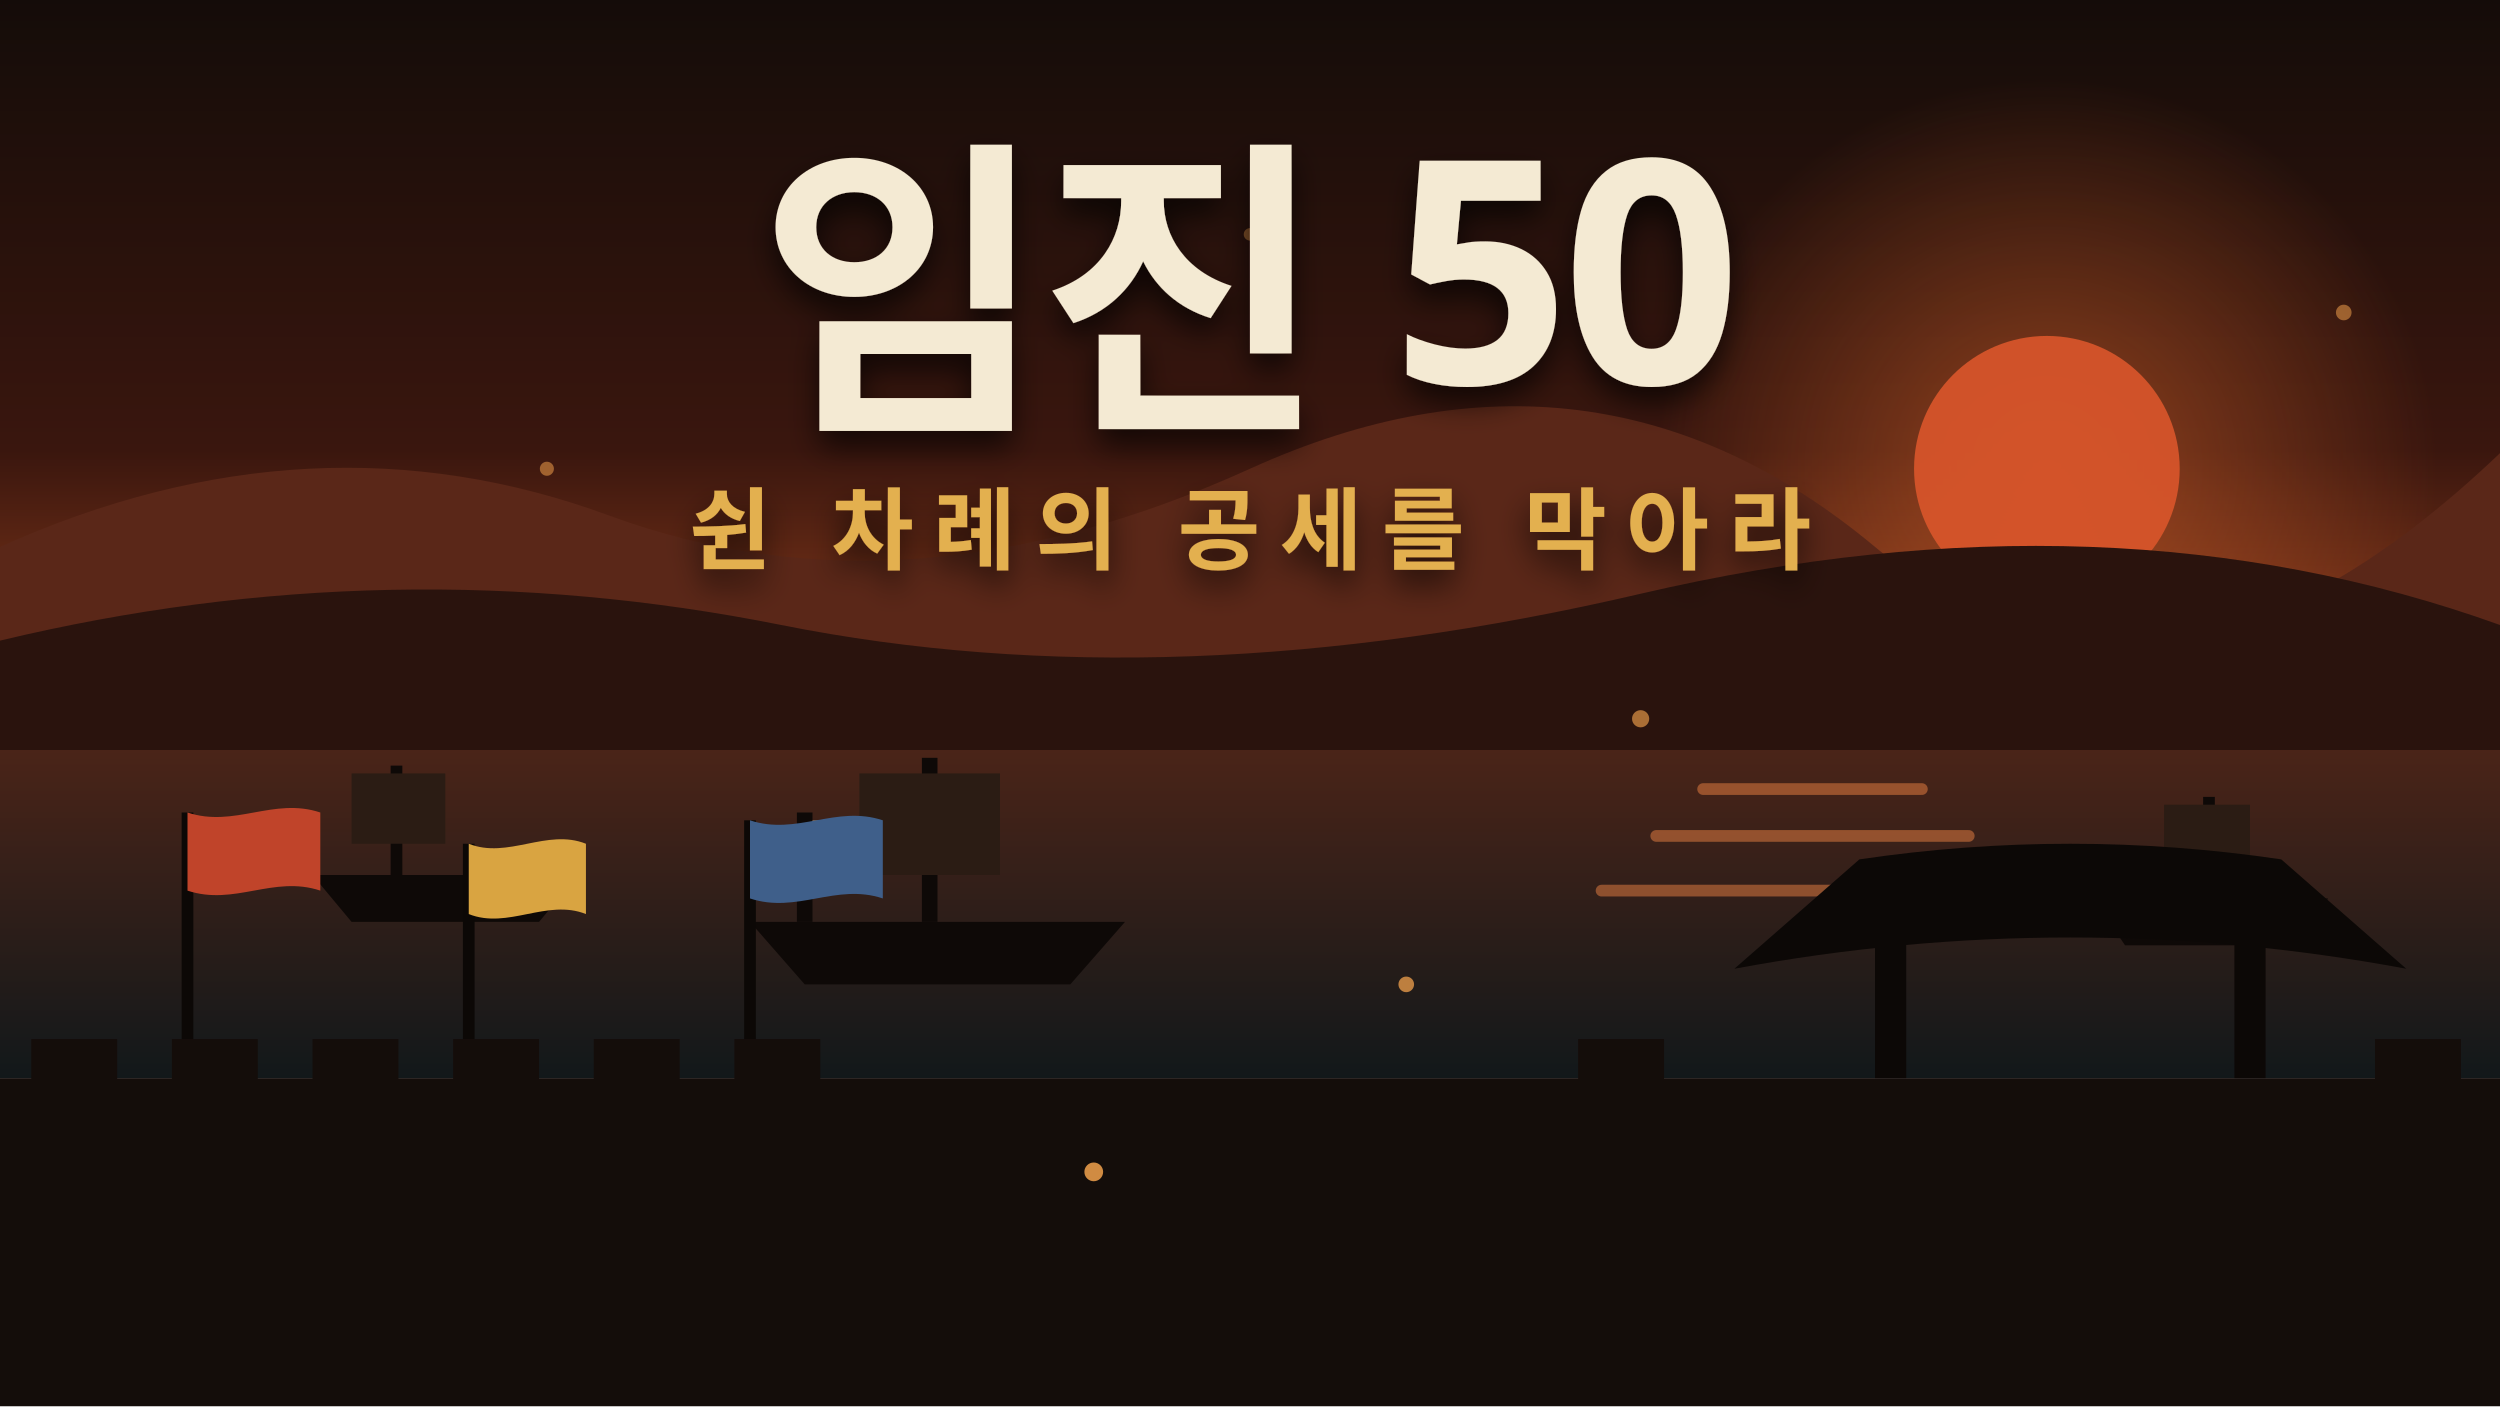
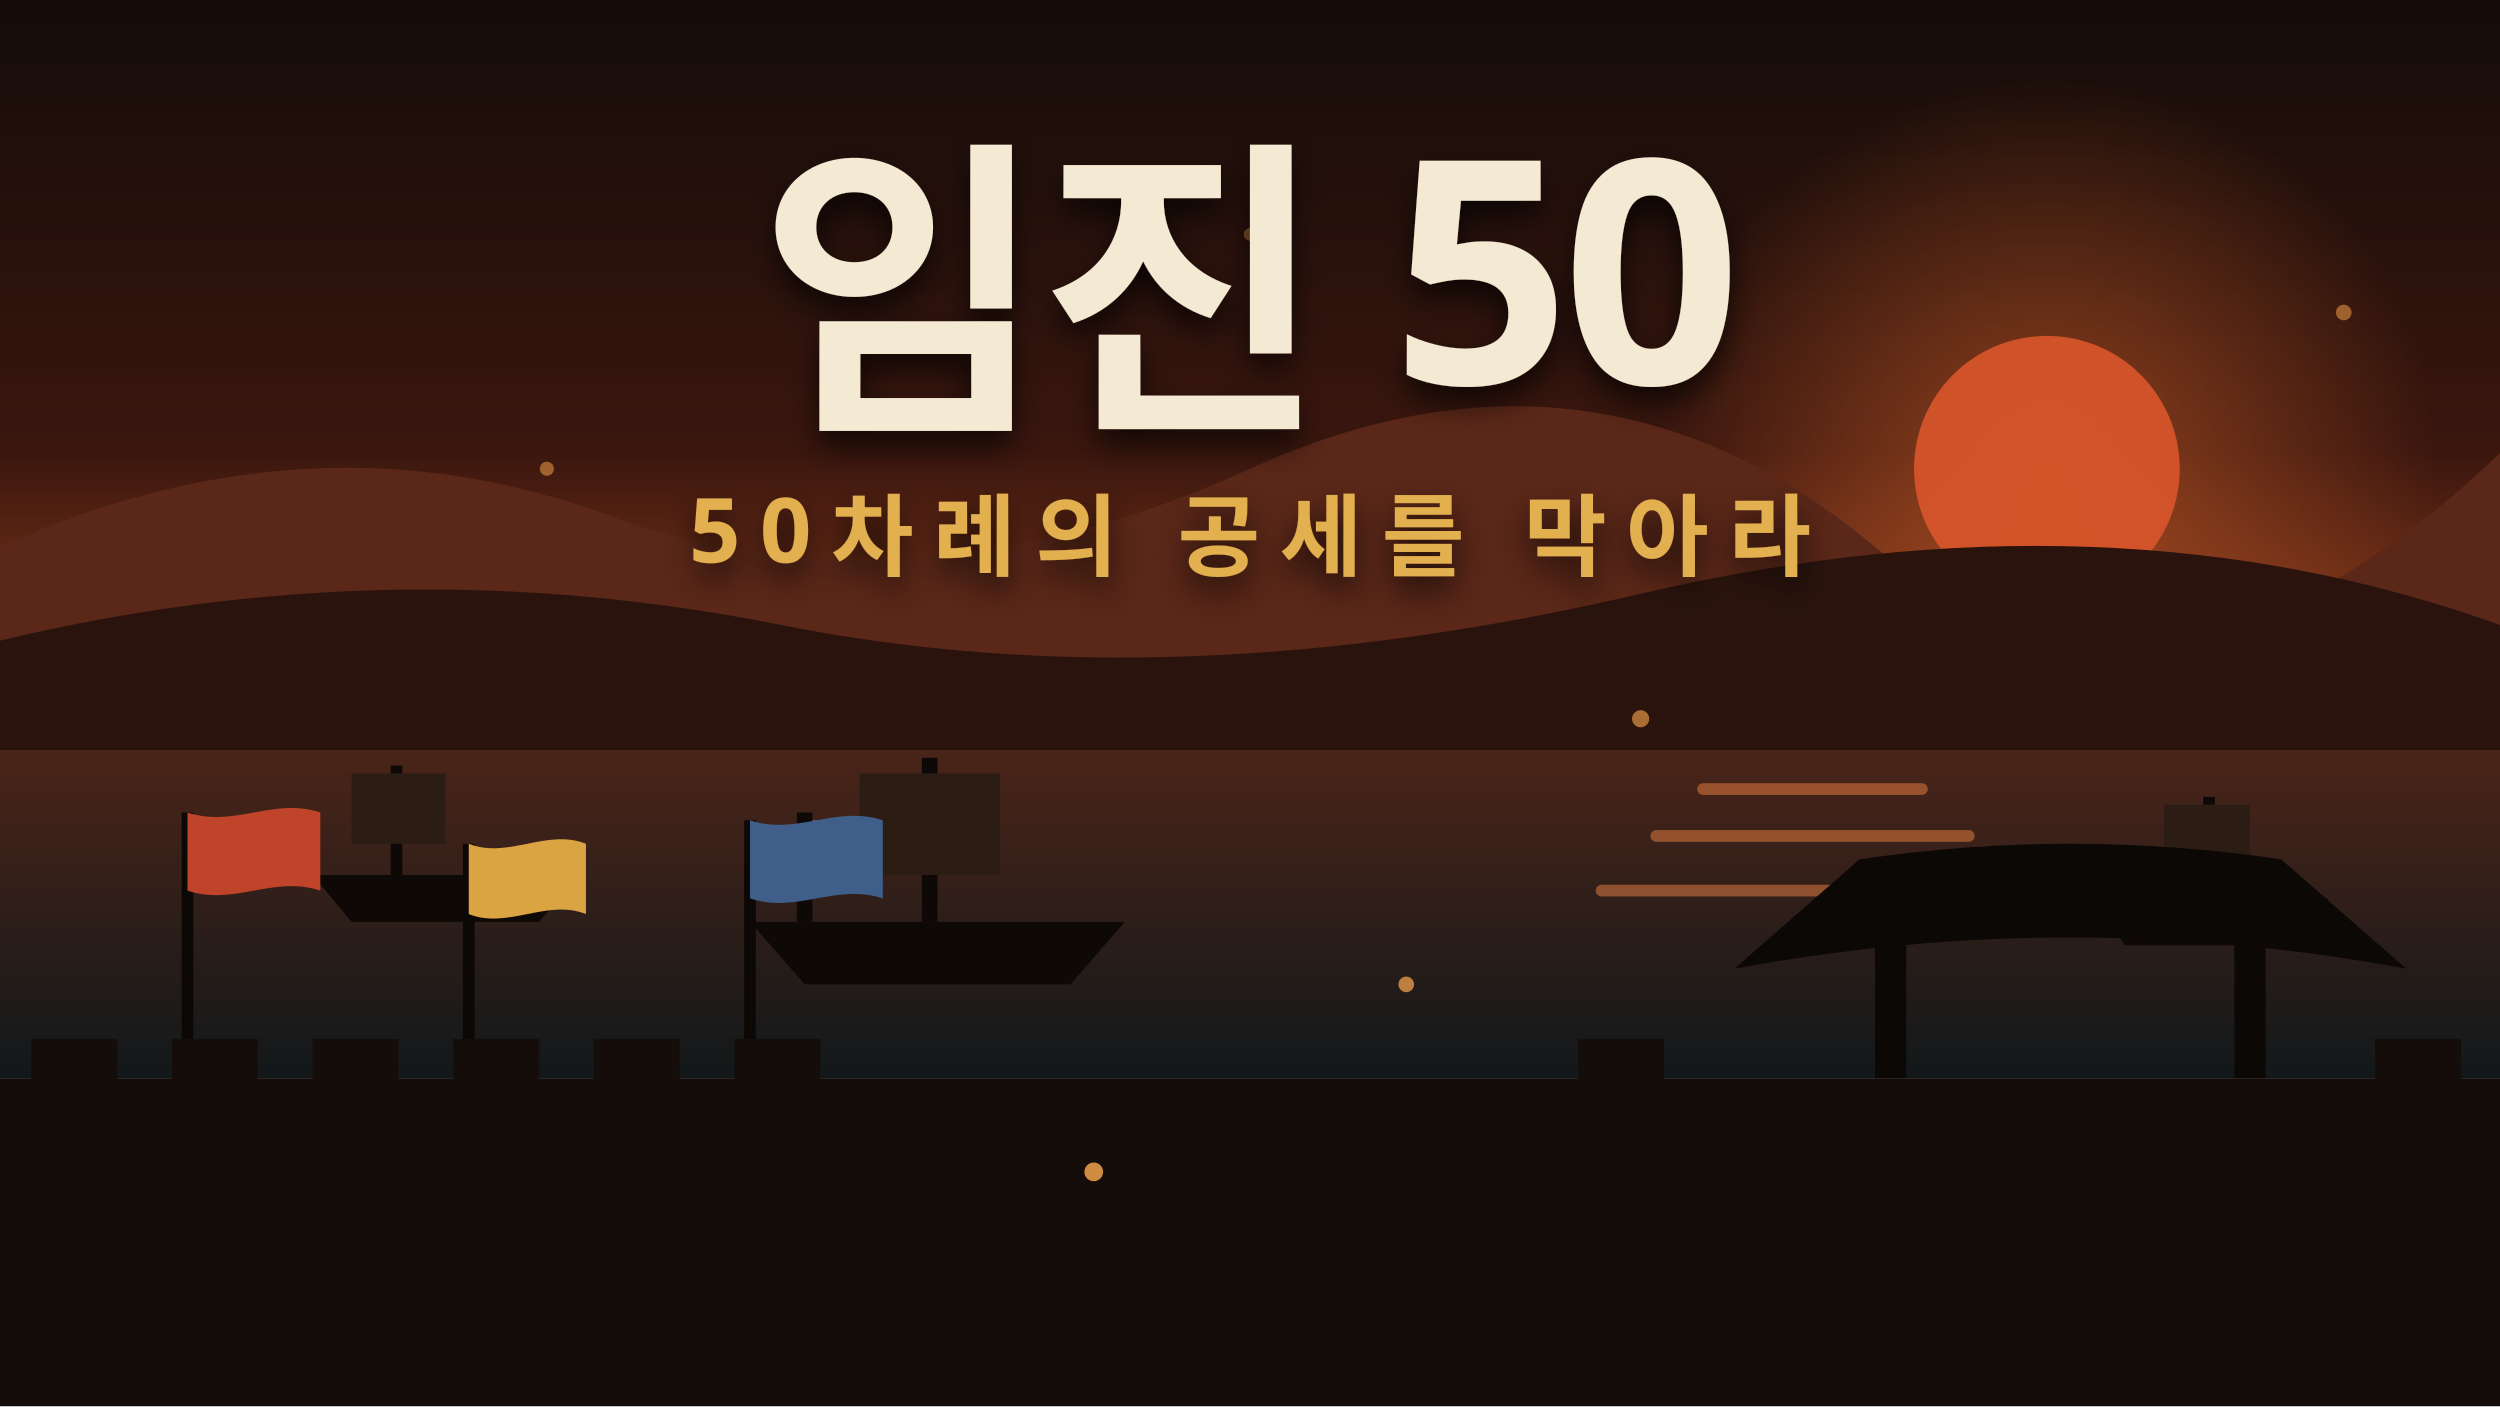
<svg xmlns="http://www.w3.org/2000/svg" viewBox="0 0 320 180">
  <defs>
    <linearGradient id="sky" x1="0" y1="0" x2="0" y2="1">
      <stop offset="0" stop-color="#140c09" />
      <stop offset="0.6" stop-color="#3a160e" />
      <stop offset="1" stop-color="#a2461f" />
    </linearGradient>
    <linearGradient id="sea" x1="0" y1="0" x2="0" y2="1">
      <stop offset="0" stop-color="#4a2418" />
      <stop offset="1" stop-color="#12181a" />
    </linearGradient>
    <radialGradient id="glow" cx="0.5" cy="0.5" r="0.5">
      <stop offset="0" stop-color="#ff7832" stop-opacity="0.45" />
      <stop offset="1" stop-color="#ff7832" stop-opacity="0" />
    </radialGradient>
    <filter id="lift" x="-10%" y="-30%" width="120%" height="160%">
      <feDropShadow dx="0" dy="2" stdDeviation="2" flood-color="#000" flood-opacity="0.7" />
    </filter>
  </defs>
  <rect width="320" height="96" fill="url(#sky)" />
  <circle cx="262" cy="60" r="50" fill="url(#glow)" />
  <circle cx="262" cy="60" r="17" fill="#d8552a" opacity="0.92" />
  <path d="M0 96 L0 70 Q40 52 78 66 T160 60 T240 70 T320 58 L320 96 Z" fill="#5a2718" />
  <path d="M0 96 L0 82 Q50 70 100 80 T210 76 T320 80 L320 96 Z" fill="#2a130d" />
  <rect y="96" width="320" height="42" fill="url(#sea)" />
  <g stroke="#ff8c46" stroke-linecap="round" opacity="0.45">
    <path d="M218 101h28M212 107h40M205 114h52" stroke-width="1.5" />
  </g>
  <g fill="#0e0907">
    <path d="M40 112h34l-5 6H45z" />
    <rect x="50" y="98" width="1.5" height="14" />
    <rect x="45" y="99" width="12" height="9" fill="#2b1c14" />
    <path d="M96 118h48l-7 8h-34z" />
    <rect x="118" y="97" width="2" height="21" />
    <rect x="110" y="99" width="18" height="13" fill="#2b1c14" />
    <rect x="102" y="104" width="2" height="14" />
    <rect x="104" y="105" width="3" height="8" fill="#8c7a66" />
    <path d="M268 115h30l-4 6h-22z" />
    <rect x="282" y="102" width="1.5" height="13" />
    <rect x="277" y="103" width="11" height="8" fill="#2b1c14" />
  </g>
  <rect y="138" width="320" height="42" fill="#140d0a" />
  <g fill="#140d0a">
    <rect x="4" y="133" width="11" height="6" />
    <rect x="22" y="133" width="11" height="6" />
    <rect x="40" y="133" width="11" height="6" />
    <rect x="58" y="133" width="11" height="6" />
    <rect x="76" y="133" width="11" height="6" />
    <rect x="94" y="133" width="11" height="6" />
    <rect x="202" y="133" width="11" height="6" />
    <rect x="304" y="133" width="11" height="6" />
  </g>
  <g fill="#0c0806">
    <rect x="240" y="120" width="4" height="18" />
    <rect x="286" y="120" width="4" height="18" />
    <path d="M222 124 Q265 116 308 124 L292 110 Q265 106 238 110 Z" />
  </g>
  <g stroke="#0c0806" stroke-width="1.5">
    <path d="M24 133V104M60 133V108M96 133V105" />
  </g>
  <path d="M24 104c6 2 11-2 17 0v10c-6-2-11 2-17 0z" fill="#c0442a" />
  <path d="M60 108c5 2 10-2 15 0v9c-5-2-10 2-15 0z" fill="#d9a441" />
  <path d="M96 105c6 2 11-2 17 0v10c-6-2-11 2-17 0z" fill="#3f5f8a" />
  <g fill="#ffaa50">
    <circle cx="140" cy="150" r="1.2" opacity="0.8" />
    <circle cx="180" cy="126" r="1" opacity="0.7" />
    <circle cx="210" cy="92" r="1.1" opacity="0.6" />
    <circle cx="70" cy="60" r="0.9" opacity="0.5" />
    <circle cx="300" cy="40" r="1" opacity="0.5" />
    <circle cx="160" cy="30" r="0.8" opacity="0.4" />
  </g>
  <g text-anchor="middle" font-family="'Pretendard','Apple SD Gothic Neo','Malgun Gothic','Noto Sans KR',sans-serif" filter="url(#lift)">
    <text x="160" y="52" font-size="40" font-weight="900" letter-spacing="-1" fill="#f4ead3">임진 50</text>
-     <text x="160" y="72" font-size="11.5" font-weight="700" letter-spacing="2.5" fill="#e3b04f">쉰 차례의 공세를 막아라</text>
+     <text x="160" y="72" font-size="11.5" font-weight="700" letter-spacing="2.5" fill="#e3b04f">50차례의 공세를 막아라</text>
  </g>
</svg>
